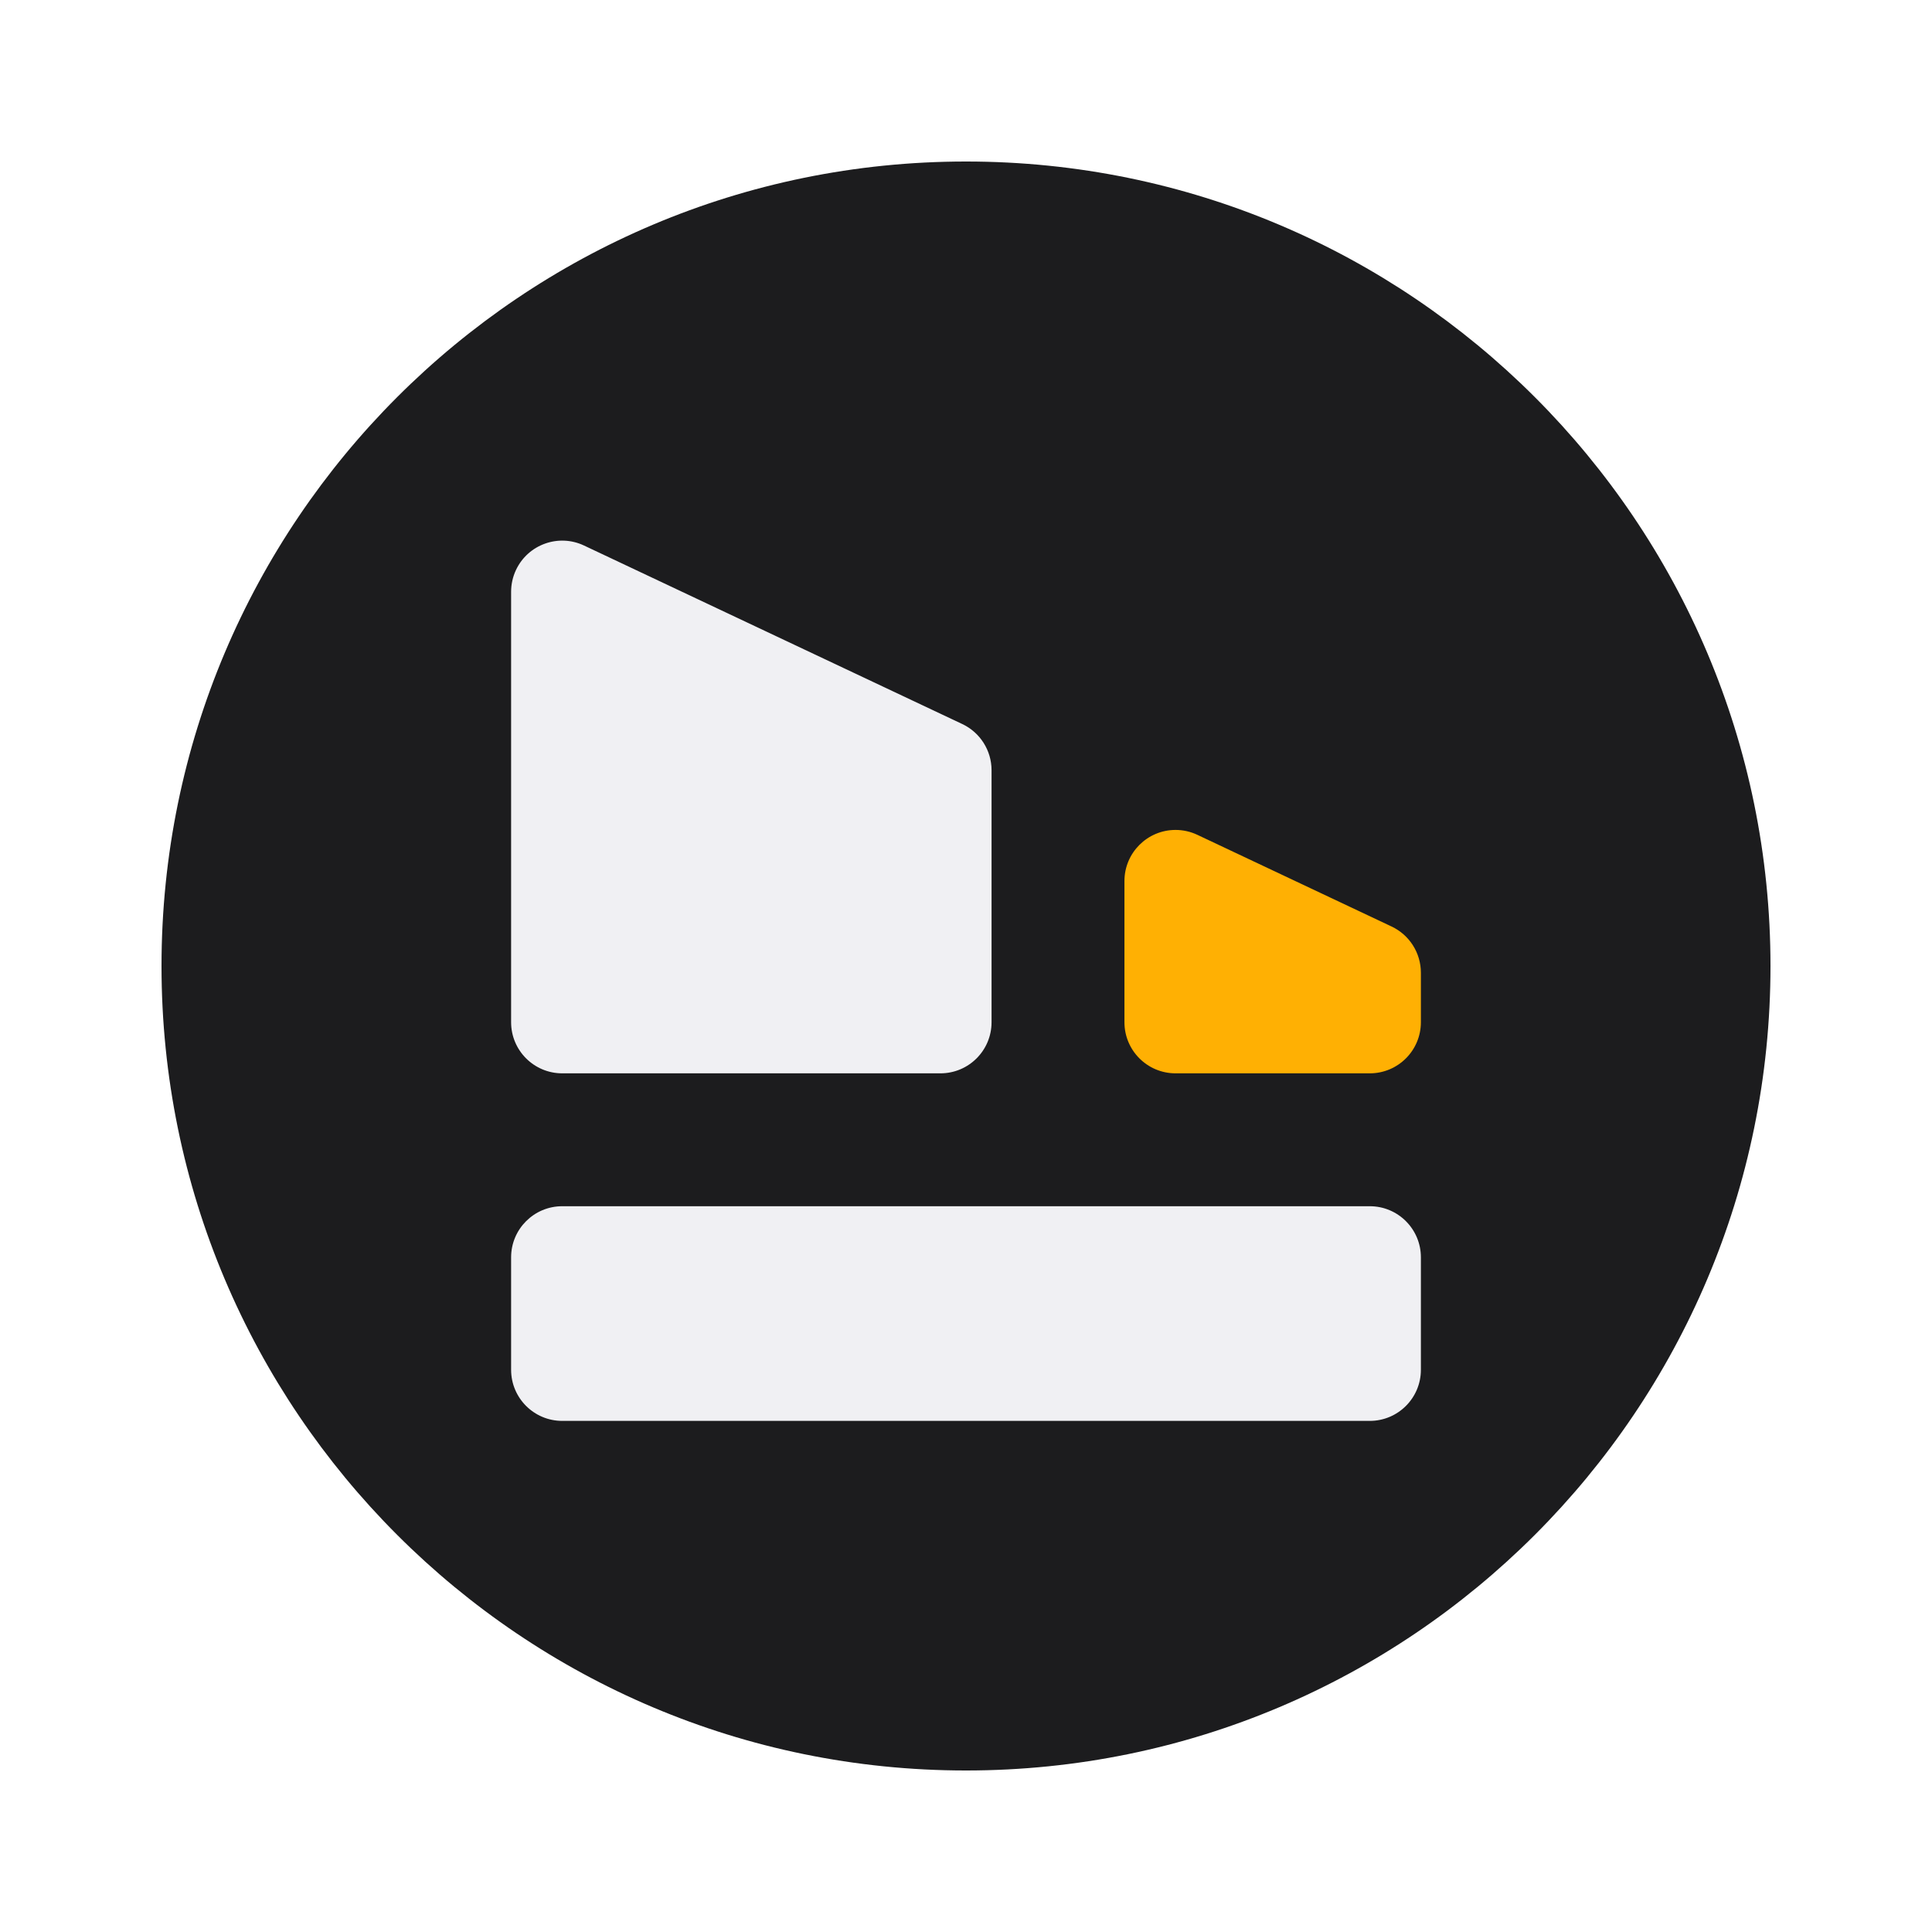
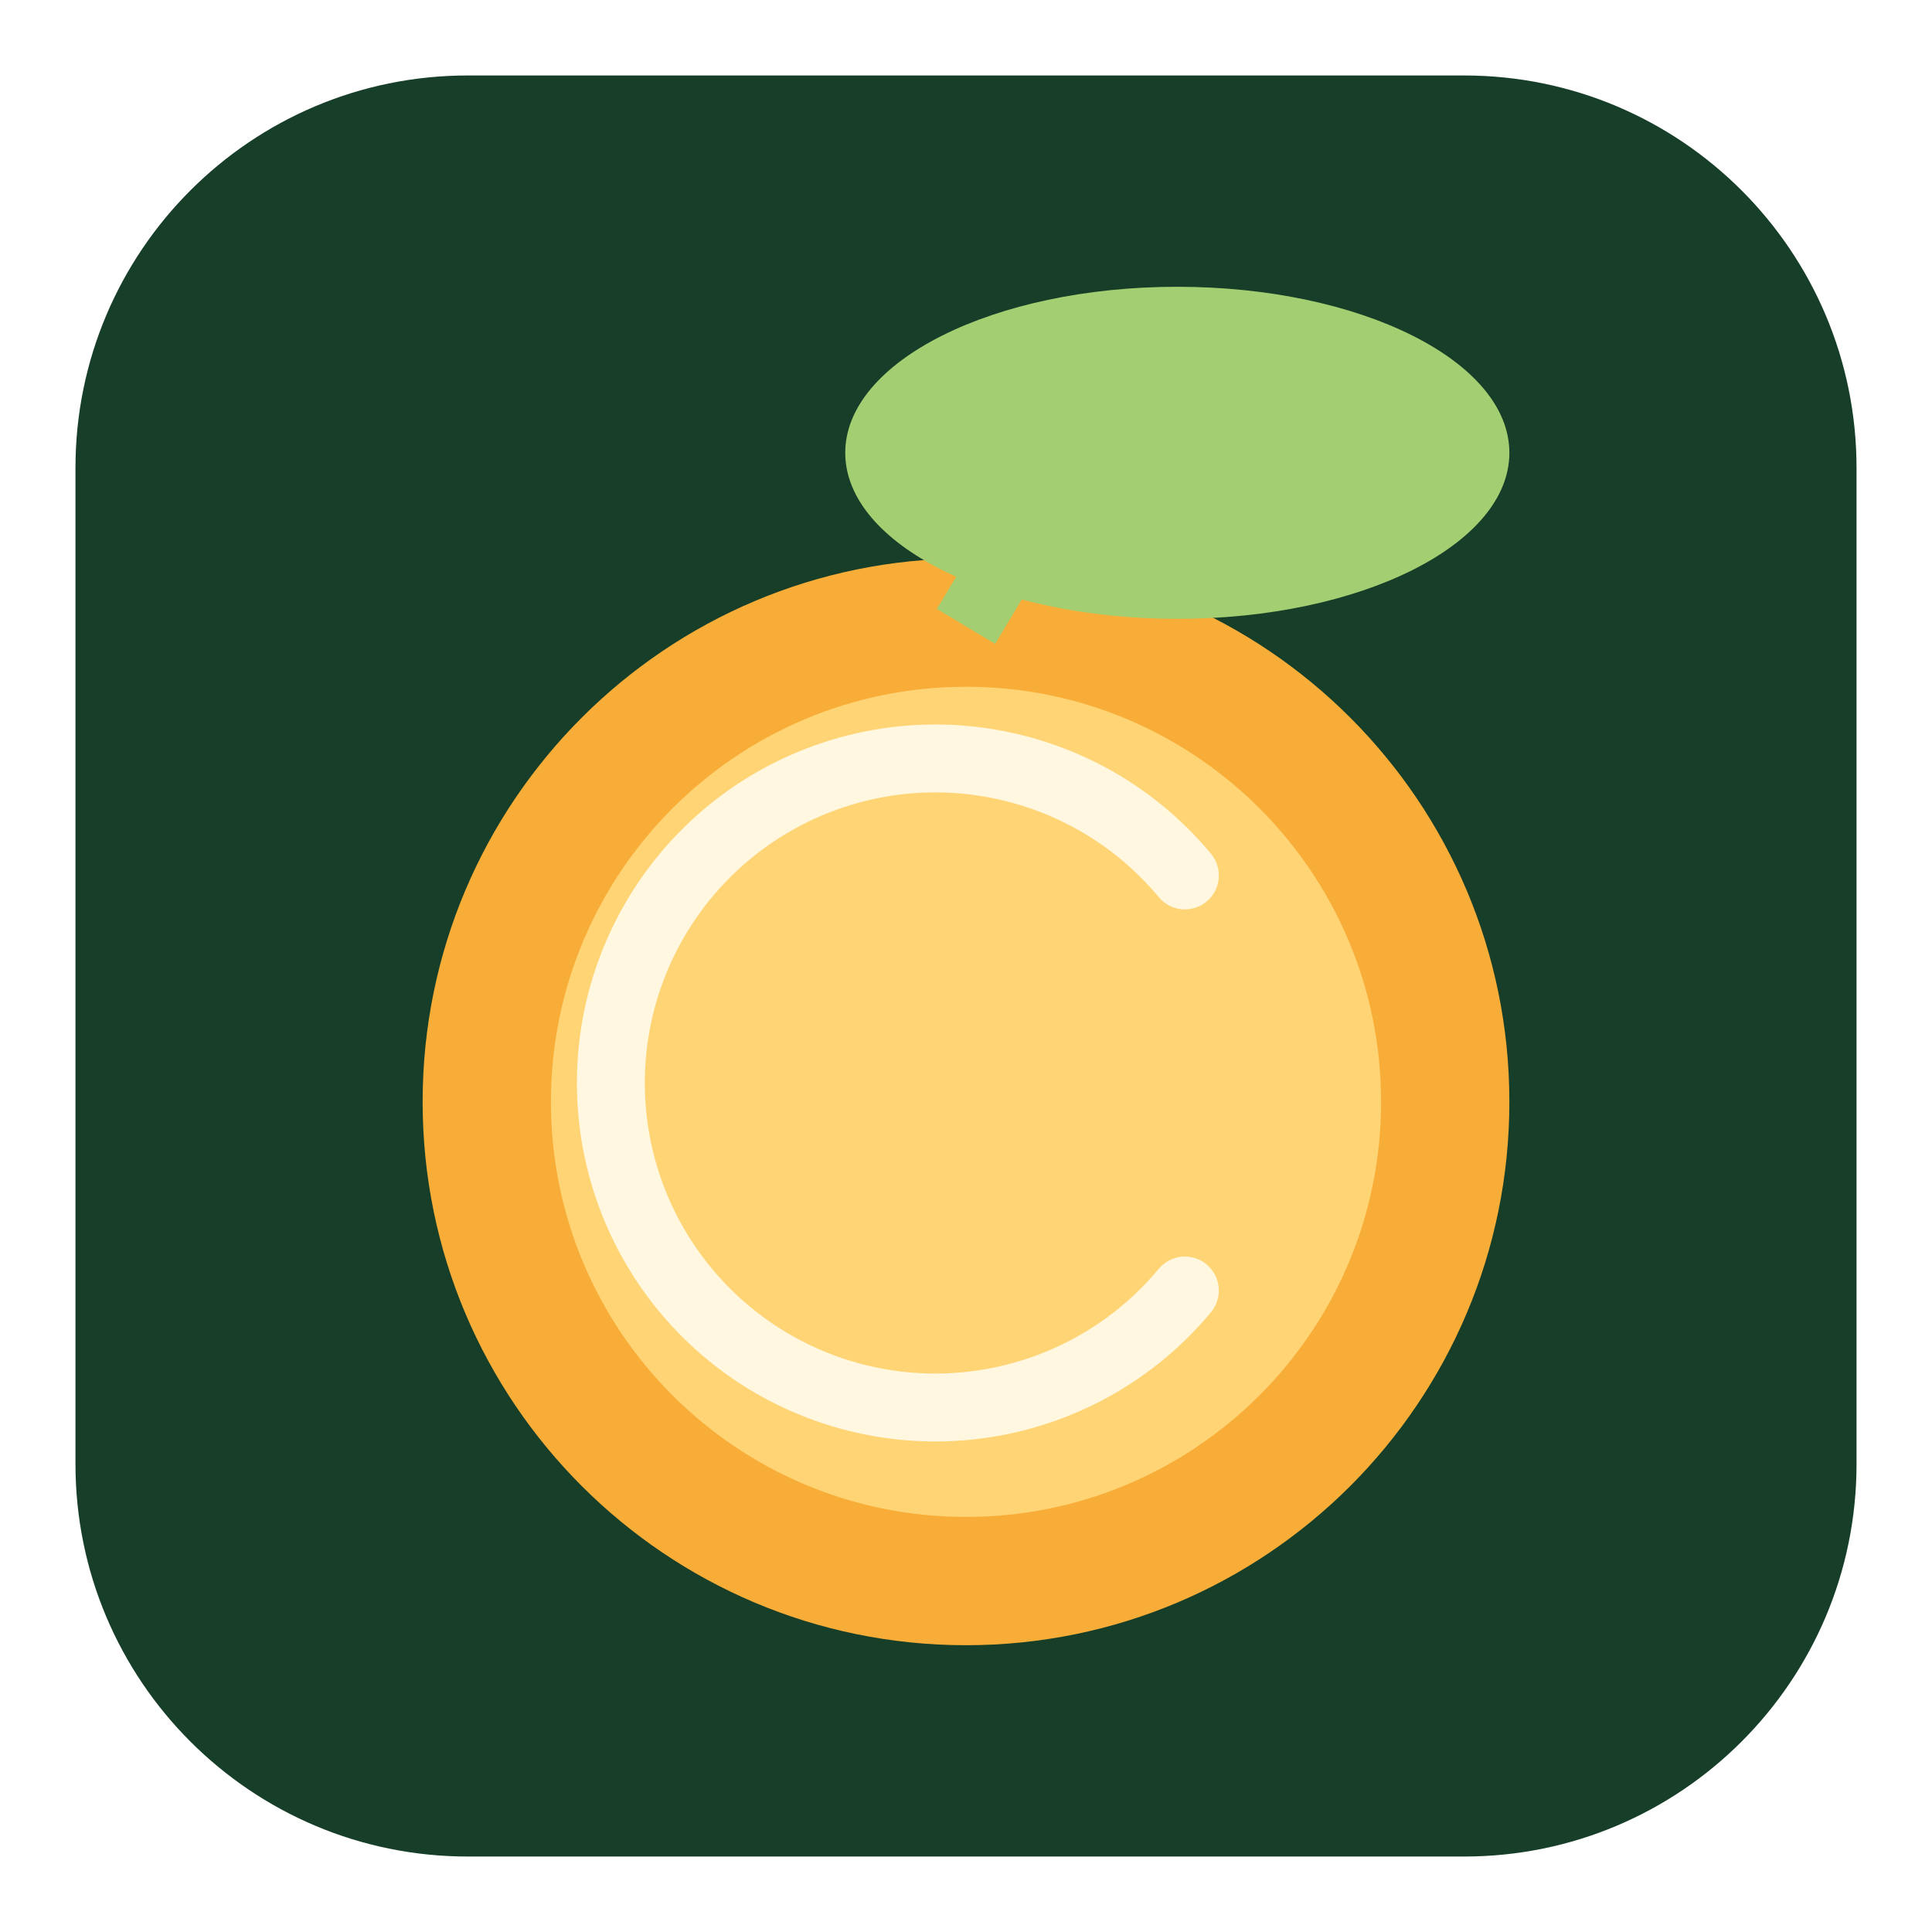
- <svg xmlns="http://www.w3.org/2000/svg" version="1.2" baseProfile="tiny-ps" width="256" height="256" viewBox="-158 -158 1890 1890">
-   <path fill="#1C1C1E" d="M787,0 a787,787 0 1,0 0,1574 a787,787 0 1,0 0,-1574 Z" />
-   <path fill="#F0F0F3" d="M783.34,550.29 L413.34,375.67 C388.37,363.88 358.57,374.57 346.78,399.55 C343.63,406.22 342,413.51 342,420.89 L342,842 C342,869.62 364.38,892 392,892 L762,892 C789.62,892 812,869.62 812,842 L812,595.51 C812,576.16 800.84,558.55 783.34,550.29 Z M392,1022 h790 a50,50 0 0,1 50,50 v110 a50,50 0 0,1 -50,50 h-790 a50,50 0 0,1 -50,-50 v-110 a50,50 0 0,1 50,-50 Z" />
-   <path fill="#FFB003" d="M1013.34,658.68 L1203.34,748.37 C1220.84,756.63 1232,774.24 1232,793.59 L1232,842 C1232,869.62 1209.62,892 1182,892 L992,892 C964.38,892 942,869.62 942,842 L942,703.89 C942,676.28 964.38,653.89 992,653.89 C999.38,653.89 1006.67,655.53 1013.34,658.68 Z" />
+ <svg xmlns="http://www.w3.org/2000/svg" width="256" height="256" viewBox="0 0 256 256">
+   <rect x="10" y="10" width="236" height="236" rx="52" fill="#173e28" />
+   <circle cx="128" cy="146" r="72" fill="#f8ad38" />
+   <circle cx="128" cy="146" r="55" fill="#ffd475" />
+   <ellipse cx="156" cy="60" rx="44" ry="22" fill="#a4ce72" />
+   <path d="M128 83l18-30" stroke="#a4ce72" stroke-width="9" />
+   <path d="M157 171a43 43 0 1 1 0-55" fill="none" stroke="#fff7df" stroke-width="9" stroke-linecap="round" />
</svg>
